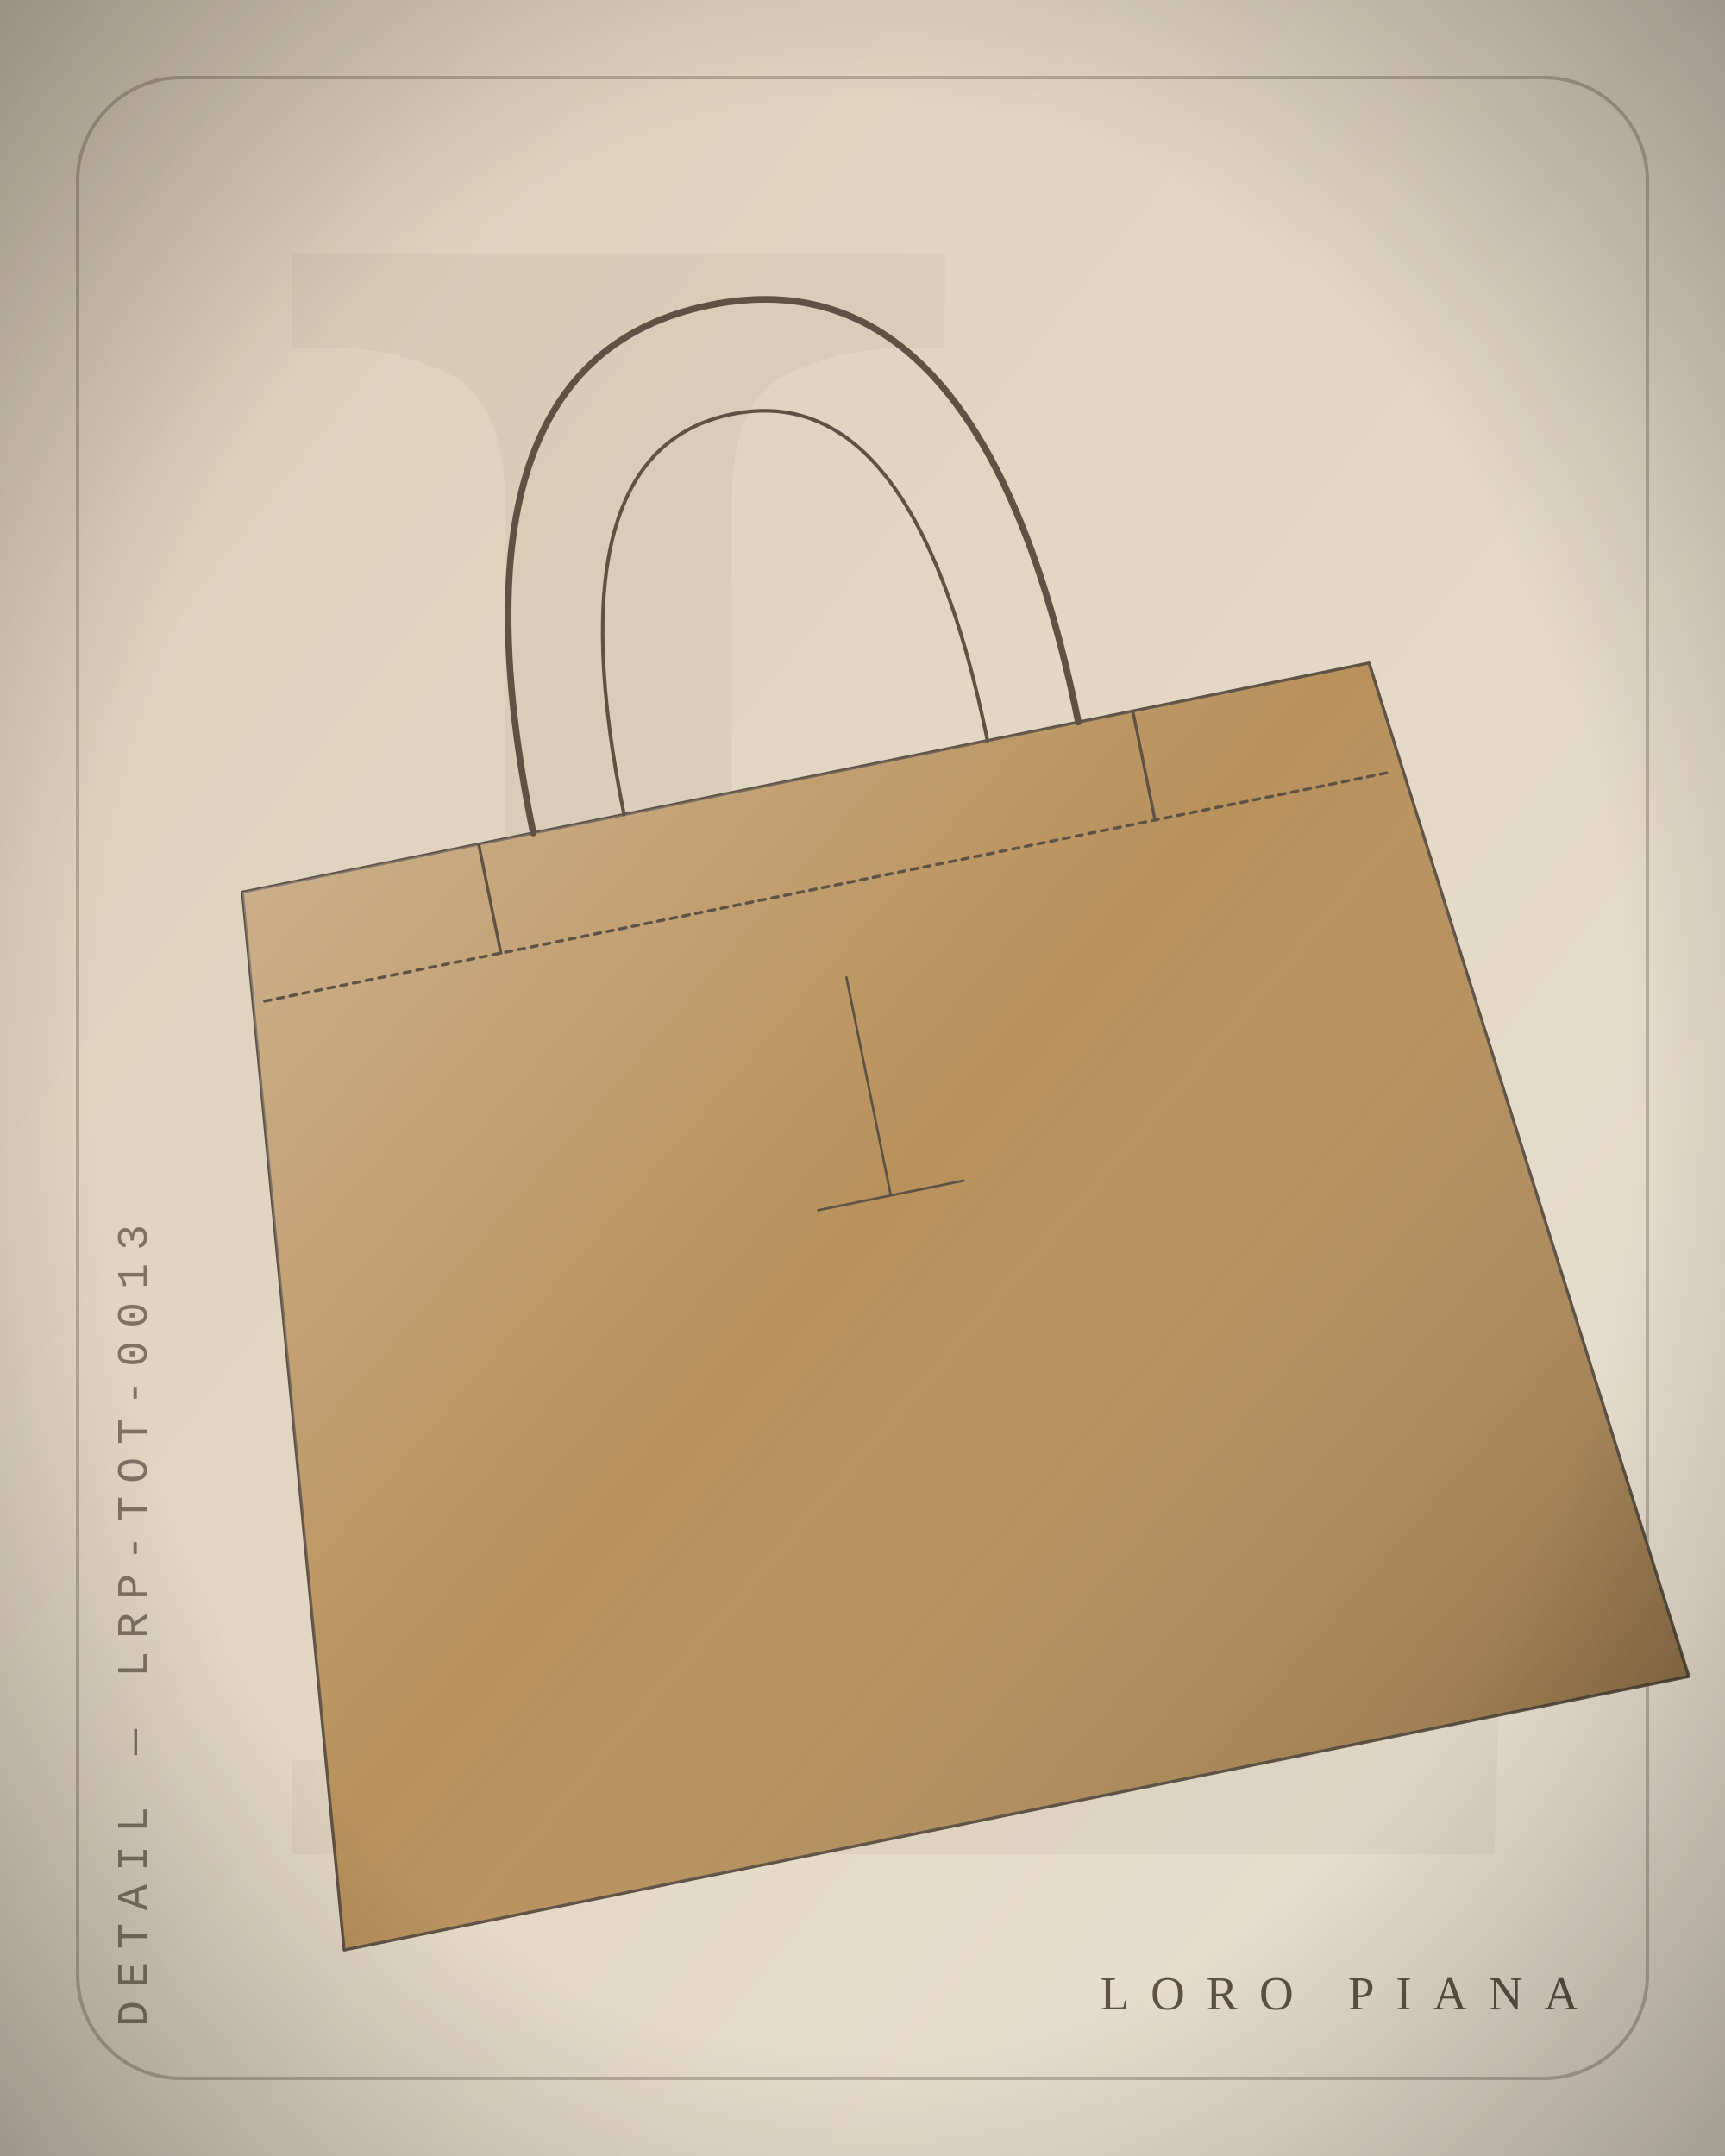
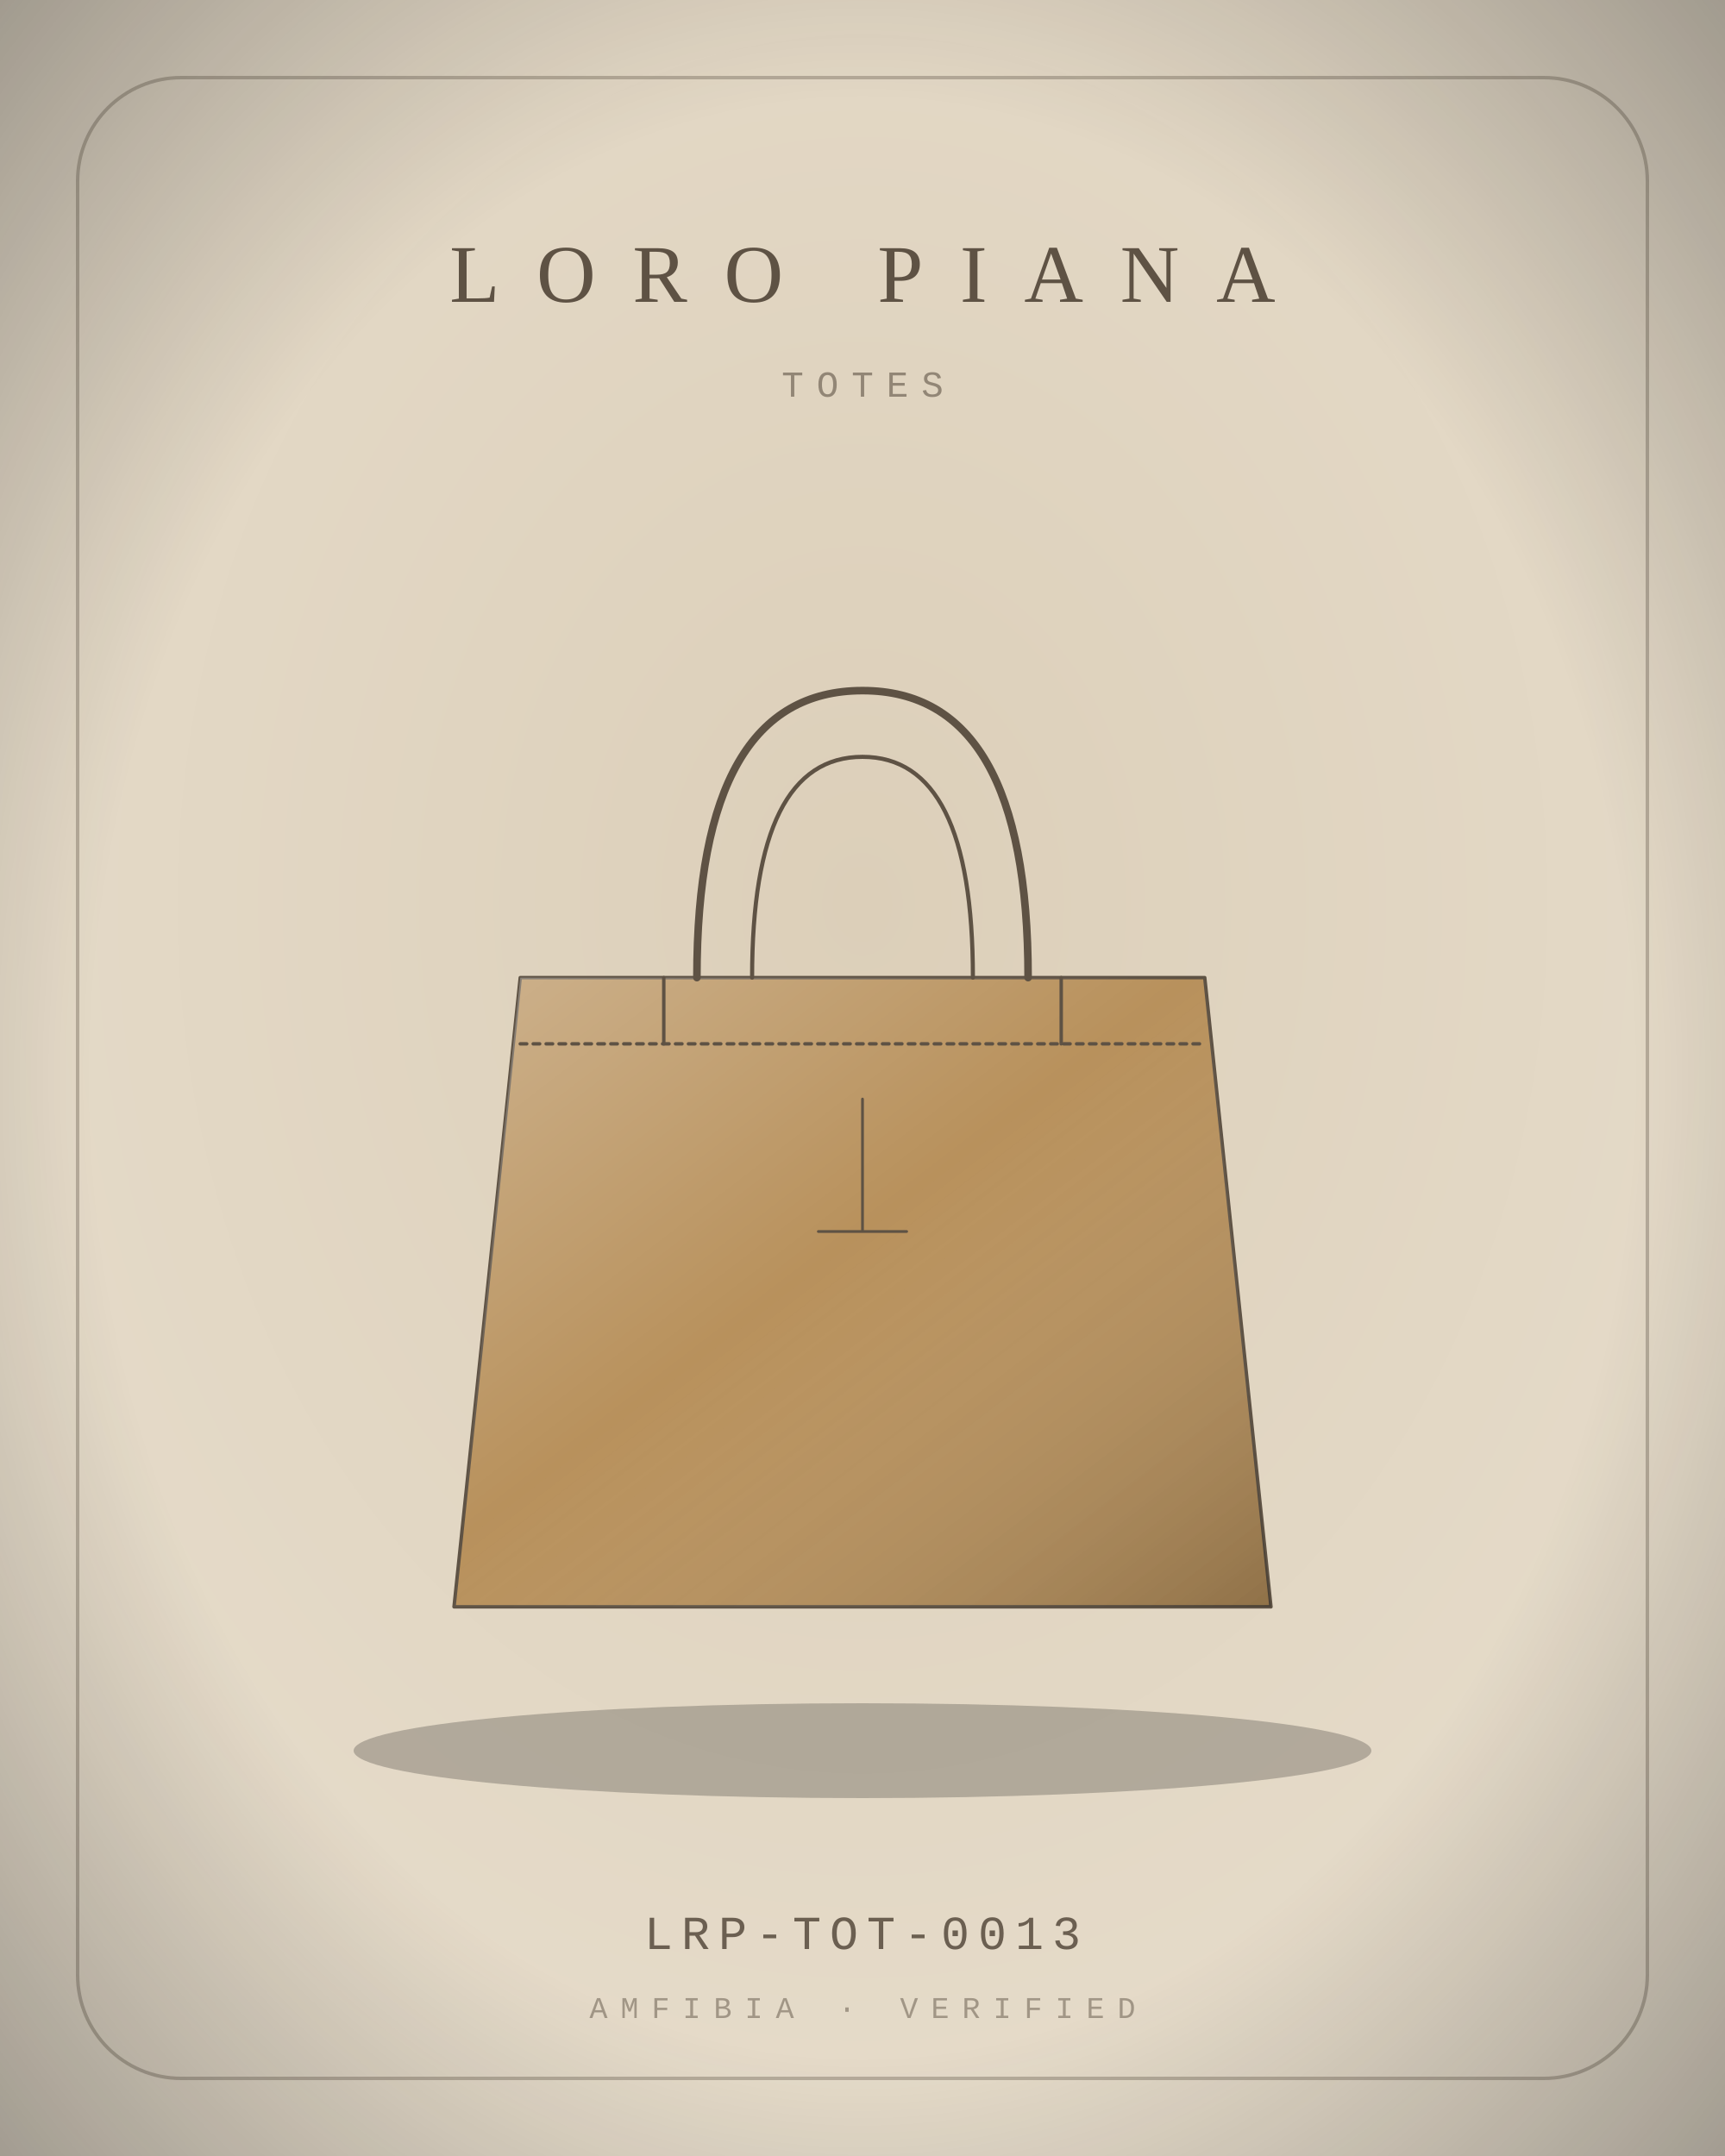
<svg xmlns="http://www.w3.org/2000/svg" viewBox="0 0 400 500" width="800" height="1000">
  <defs>
    <radialGradient id="bg" cx="50%" cy="42%" r="80%">
      <stop offset="0" stop-color="#DCCFB9" />
      <stop offset="1" stop-color="#E9E0D0" />
    </radialGradient>
    <linearGradient id="bgd" x1="0" y1="0" x2="1" y2="1">
      <stop offset="0" stop-color="#DCCFB9" />
      <stop offset="1" stop-color="#E9E0D0" />
    </linearGradient>
    <linearGradient id="sheen" x1="0" y1="0" x2="1" y2="1">
      <stop offset="0" stop-color="#fff" stop-opacity=".30" />
      <stop offset=".45" stop-color="#fff" stop-opacity="0" />
      <stop offset="1" stop-color="#000" stop-opacity=".22" />
    </linearGradient>
    <linearGradient id="multi" x1="0" y1="0" x2="1" y2="1">
      <stop offset="0" stop-color="#B3122E" />
      <stop offset=".35" stop-color="#C9A227" />
      <stop offset=".7" stop-color="#2F5D46" />
      <stop offset="1" stop-color="#3557A0" />
    </linearGradient>
    <radialGradient id="vig" cx="50%" cy="50%" r="75%">
      <stop offset=".6" stop-color="#000" stop-opacity="0" />
      <stop offset="1" stop-color="#000" stop-opacity=".35" />
    </radialGradient>
  </defs>
-   <rect width="400" height="500" fill="url(#bgd)" />
-   <text x="210" y="430" text-anchor="middle" font-family="Georgia, serif" font-size="520" fill="#5E5244" opacity="0.06">L</text>
+   <rect width="400" height="500" fill="url(#bg)" />
  <rect x="18" y="18" width="364" height="464" rx="24" fill="none" stroke="#5E5244" stroke-width="0.8" opacity="0.35" />
-   <g transform="rotate(-11.5 200 250) translate(-14 20) scale(2.15)">
-     <path d="M38 74 L162 74 L174 188 L26 188 Z" fill="#B8915C" stroke="#5E5244" stroke-width="1.4" stroke-linejoin="round" stroke-linecap="round" vector-effect="non-scaling-stroke" />
+   <ellipse cx="200" cy="406" rx="118" ry="11" fill="#000" opacity="0.22" />
+   <g transform="translate(72 132) scale(1.28)">
+     <path d="M38 74 L162 74 L174 188 L26 188 Z" fill="#B8915C" stroke="#5E5244" stroke-width="1.6" stroke-linejoin="round" stroke-linecap="round" vector-effect="non-scaling-stroke" />
    <path d="M38 74 L162 74 L174 188 L26 188 Z" fill="url(#sheen)" stroke="none" />
-     <path d="M70 74 Q70 22 100 22 Q130 22 130 74" fill="none" stroke="#5E5244" stroke-width="3.08" stroke-linejoin="round" stroke-linecap="round" vector-effect="non-scaling-stroke" />
-     <path d="M80 74 Q80 34 100 34 Q120 34 120 74" fill="none" stroke="#5E5244" stroke-width="1.68" stroke-linejoin="round" stroke-linecap="round" vector-effect="non-scaling-stroke" />
-     <path d="M38 86 L162 86" fill="none" stroke="#5E5244" stroke-width="1.4" stroke-dasharray="3 3" stroke-linejoin="round" stroke-linecap="round" vector-effect="non-scaling-stroke" />
-     <path d="M64 74 L64 86 M136 74 L136 86" fill="none" stroke="#5E5244" stroke-width="1.4" stroke-linejoin="round" stroke-linecap="round" vector-effect="non-scaling-stroke" />
-     <path d="M100 96 L100 120 M92 120 L108 120" fill="none" stroke="#5E5244" stroke-width="1.12" stroke-linejoin="round" stroke-linecap="round" vector-effect="non-scaling-stroke" />
-   </g>
-   <g transform="translate(34 470) rotate(-90)">
-     <text x="0" y="0" text-anchor="start" font-family="'Courier New', Courier, monospace" font-size="10" letter-spacing="3" fill="#5E5244" opacity="0.75">DETAIL — LRP-TOT-0013</text>
+     <path d="M70 74 Q70 22 100 22 Q130 22 130 74" fill="none" stroke="#5E5244" stroke-width="3.52" stroke-linejoin="round" stroke-linecap="round" vector-effect="non-scaling-stroke" />
+     <path d="M80 74 Q80 34 100 34 Q120 34 120 74" fill="none" stroke="#5E5244" stroke-width="1.92" stroke-linejoin="round" stroke-linecap="round" vector-effect="non-scaling-stroke" />
+     <path d="M38 86 L162 86" fill="none" stroke="#5E5244" stroke-width="1.6" stroke-dasharray="3 3" stroke-linejoin="round" stroke-linecap="round" vector-effect="non-scaling-stroke" />
+     <path d="M64 74 L64 86 M136 74 L136 86" fill="none" stroke="#5E5244" stroke-width="1.6" stroke-linejoin="round" stroke-linecap="round" vector-effect="non-scaling-stroke" />
+     <path d="M100 96 L100 120 M92 120 L108 120" fill="none" stroke="#5E5244" stroke-width="1.28" stroke-linejoin="round" stroke-linecap="round" vector-effect="non-scaling-stroke" />
  </g>
  <g>
-     <text x="366" y="466" text-anchor="end" font-size="11" fill="#5E5244" font-family="Georgia, 'Times New Roman', serif" font-weight="400" letter-spacing="4.95">LORO PIANA</text>
+     <text x="200" y="70" text-anchor="middle" font-size="19" fill="#5E5244" font-family="Georgia, 'Times New Roman', serif" font-weight="400" letter-spacing="8.55">LORO PIANA</text>
  </g>
+   <text x="200" y="92" text-anchor="middle" font-family="'Courier New', Courier, monospace" font-size="8.5" letter-spacing="3" fill="#5E5244" opacity="0.6">TOTES</text>
+   <text x="200" y="452" text-anchor="middle" font-family="'Courier New', Courier, monospace" font-size="11" letter-spacing="2" fill="#5E5244" opacity="0.9">LRP-TOT-0013</text>
+   <text x="200" y="468" text-anchor="middle" font-family="'Courier New', Courier, monospace" font-size="7" letter-spacing="3" fill="#5E5244" opacity="0.5">AMFIBIA · VERIFIED</text>
  <rect width="400" height="500" fill="url(#vig)" />
</svg>
